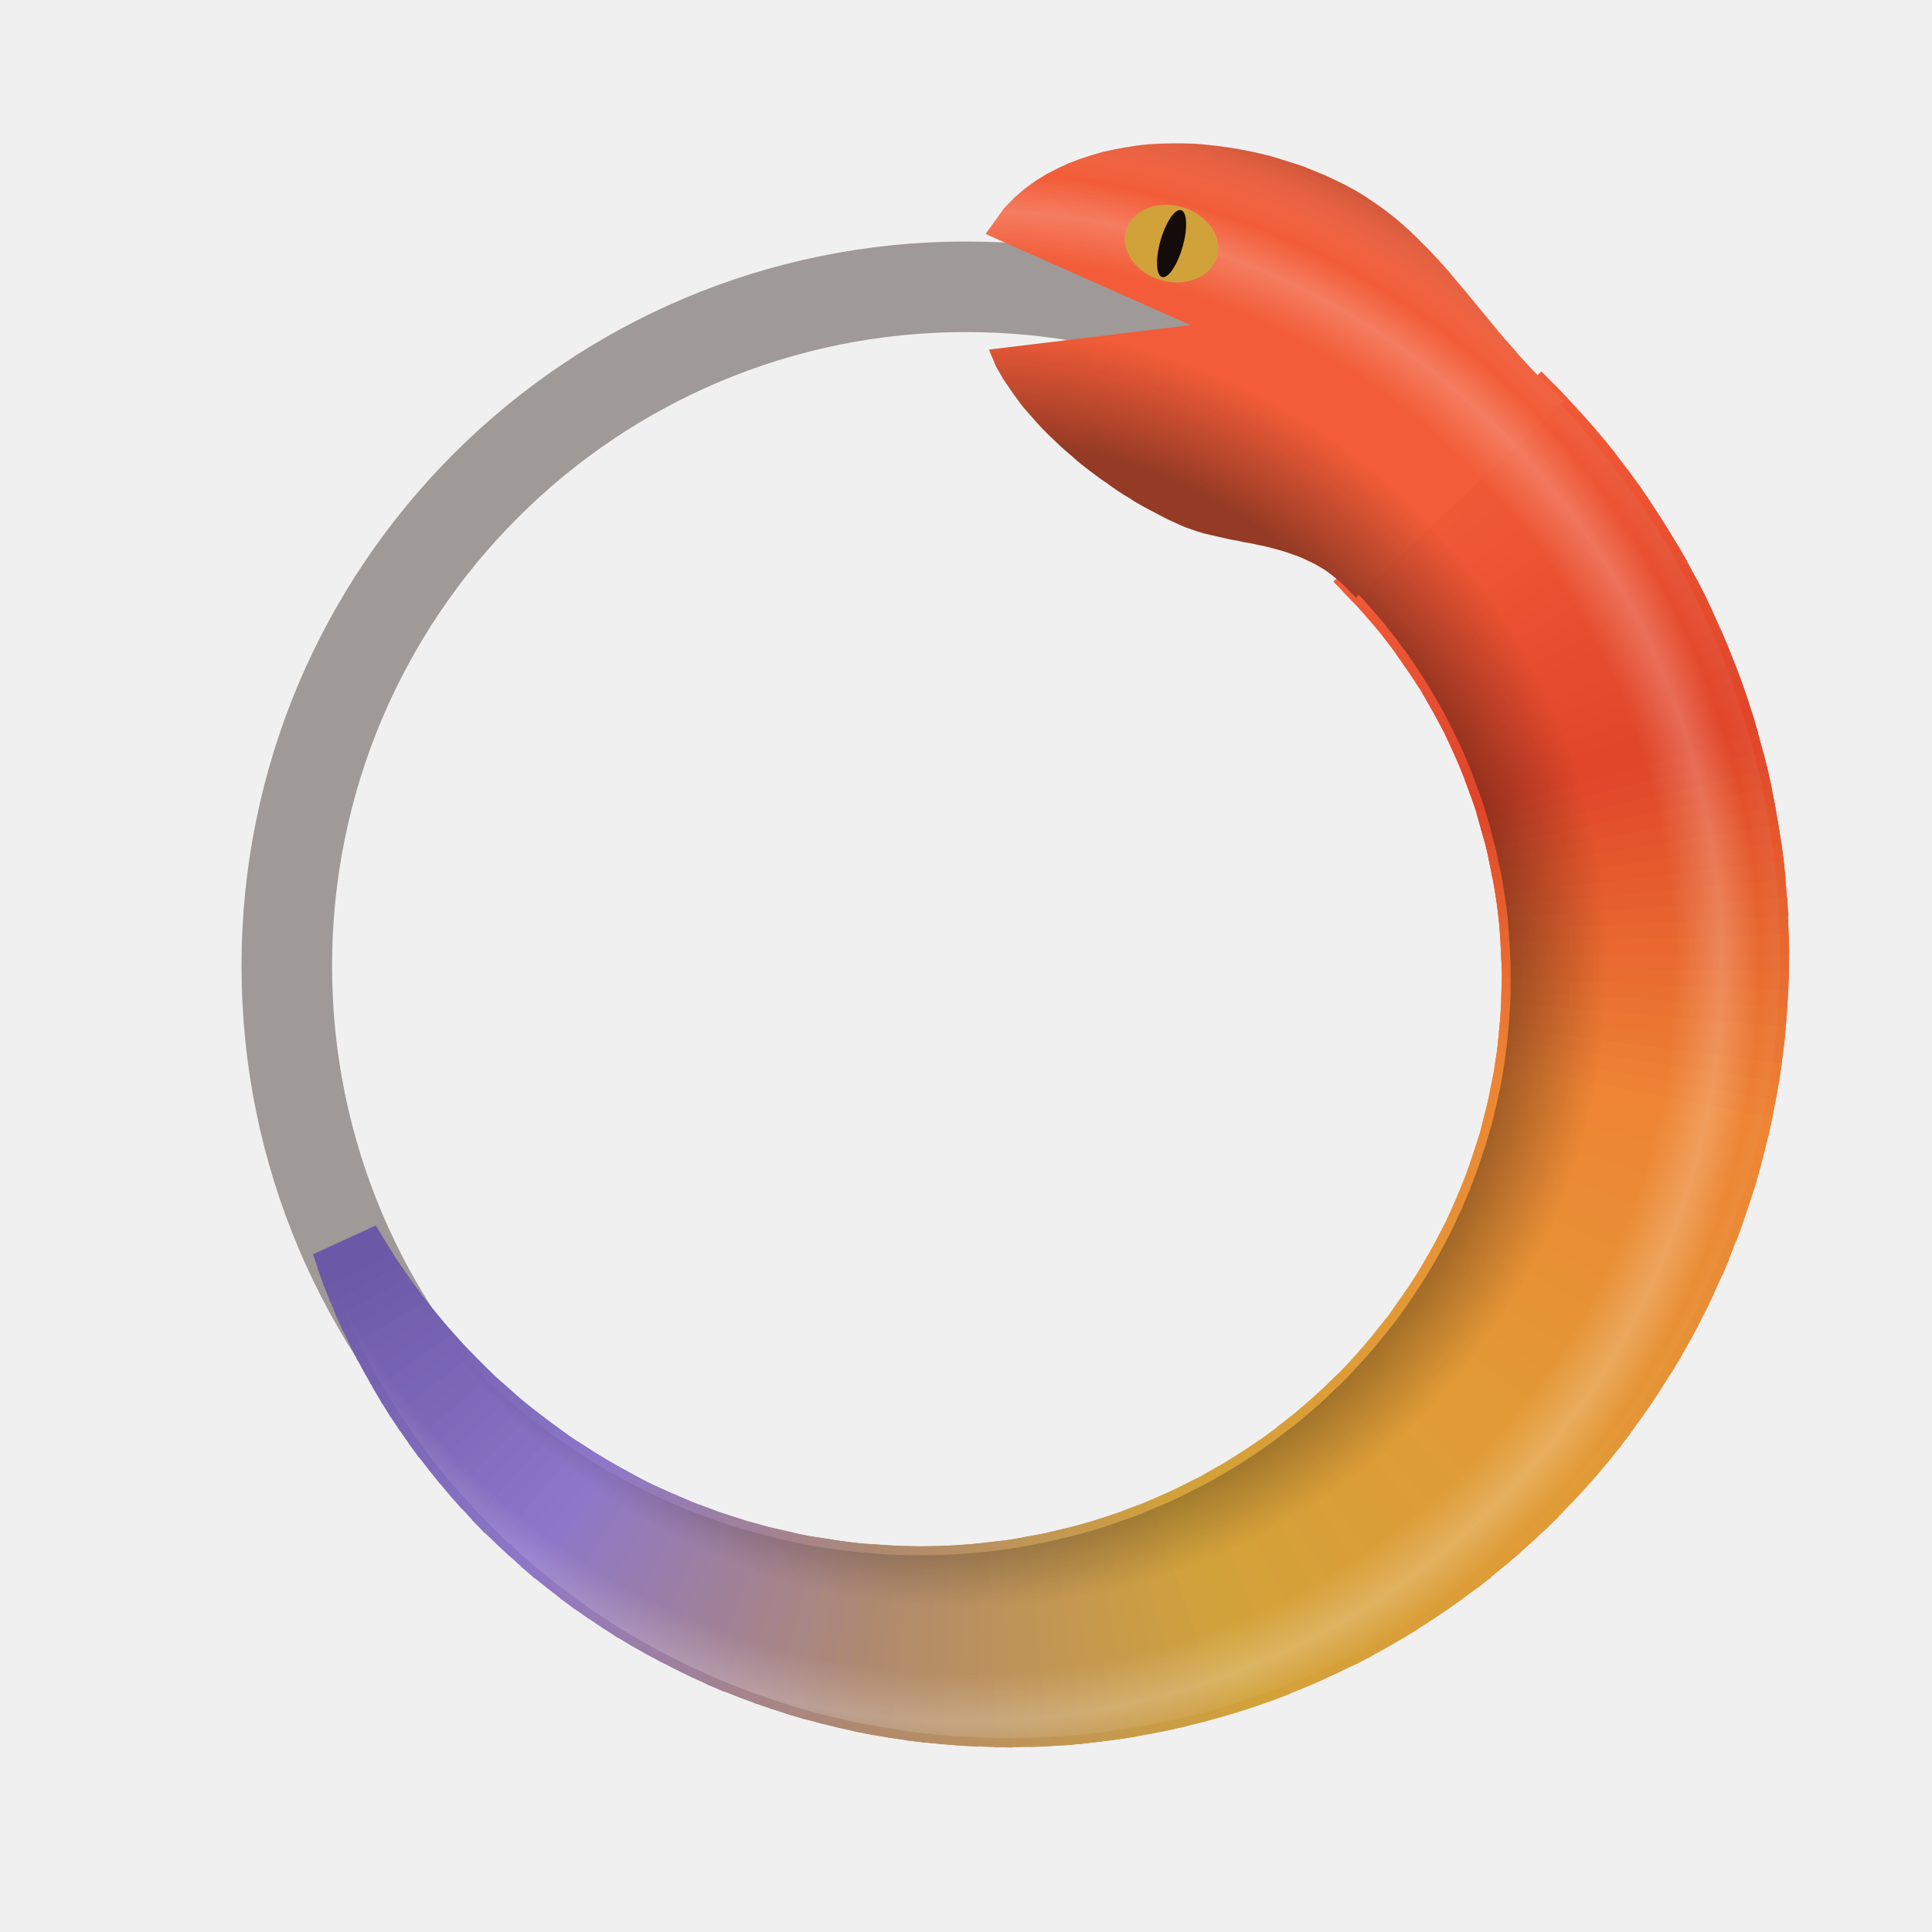
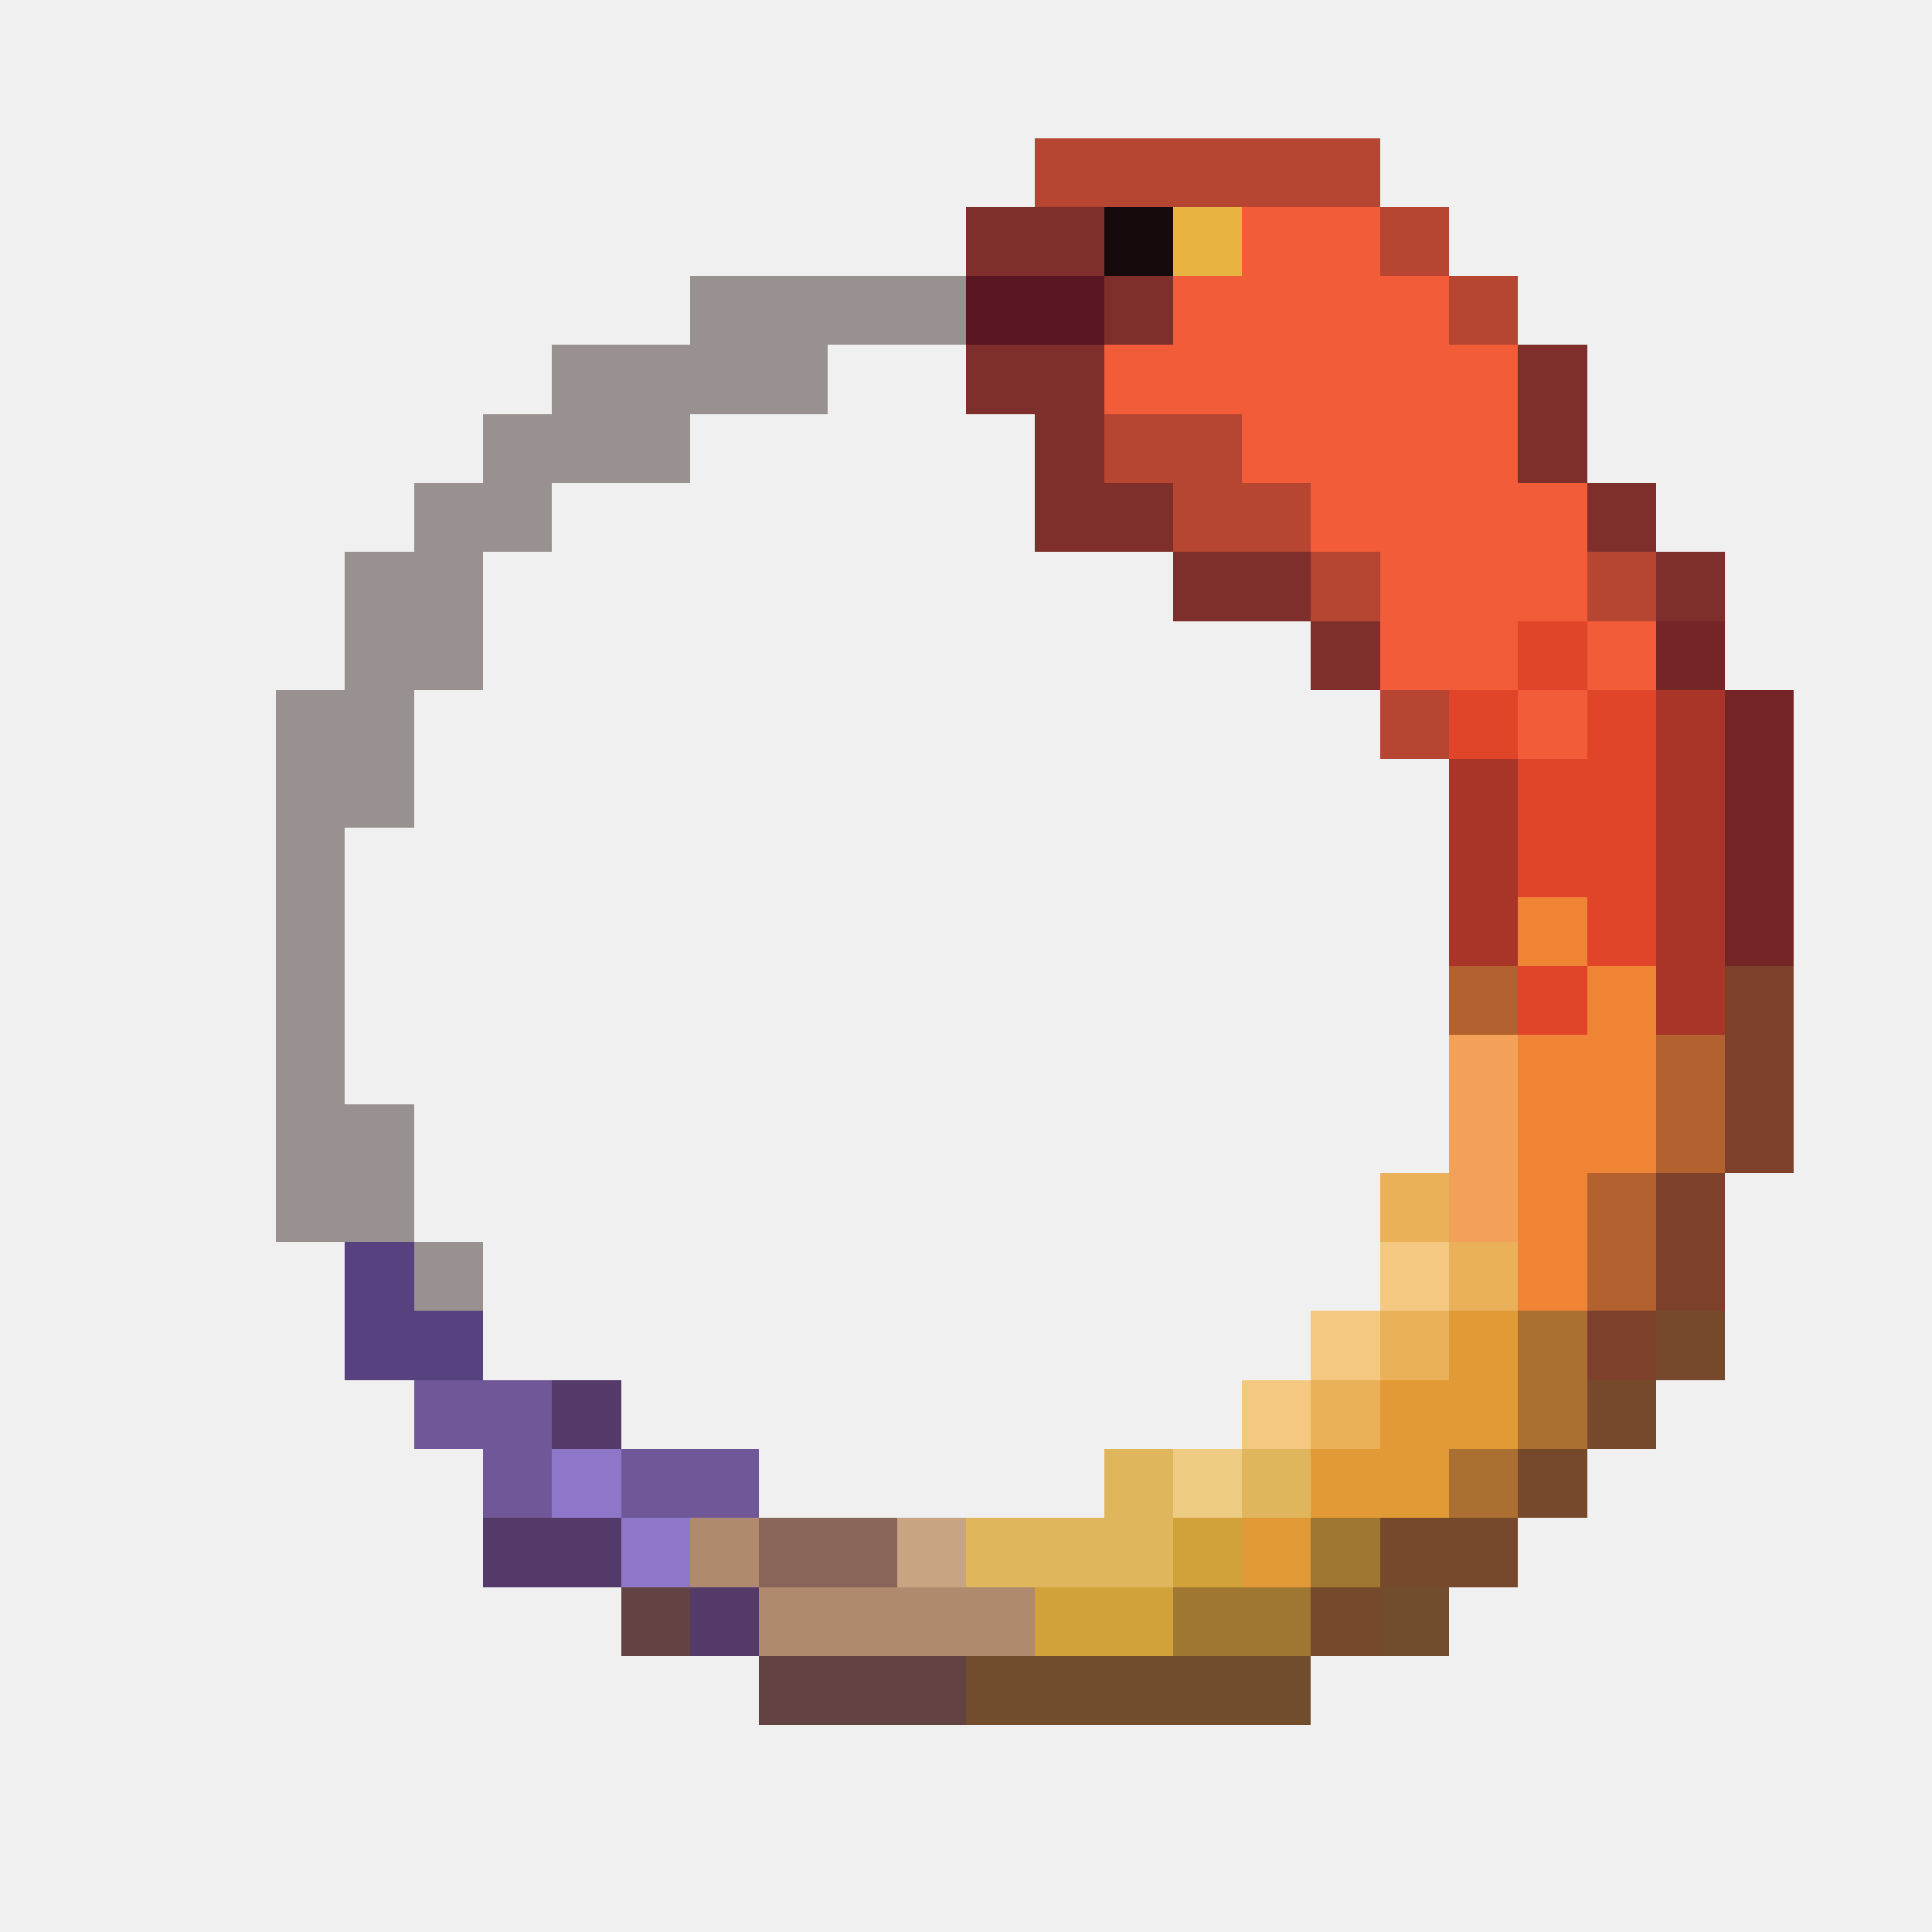
- <svg xmlns="http://www.w3.org/2000/svg" viewBox="0 0 64 64" width="64" height="64" role="img">
-   <defs>
-     <mask id="r3-mask" maskUnits="userSpaceOnUse">
-       <path d="M51.06 12.73 L51.39 13.07 L51.72 13.41 L52.04 13.76 L52.36 14.12 L52.67 14.48 L52.97 14.84 L53.27 15.21 L53.56 15.59 L53.84 15.97 L54.12 16.35 L54.39 16.74 L54.65 17.14 L54.91 17.54 L55.16 17.94 L55.4 18.35 L55.63 18.77 L55.86 19.18 L56.08 19.6 L56.29 20.03 L56.49 20.46 L56.69 20.89 L56.88 21.33 L57.06 21.76 L57.23 22.21 L57.4 22.65 L57.55 23.1 L57.7 23.55 L57.84 24 L57.97 24.46 L58.1 24.91 L58.21 25.37 L58.32 25.83 L58.42 26.3 L58.51 26.76 L58.59 27.23 L58.67 27.69 L58.74 28.16 L58.79 28.63 L58.84 29.1 L58.88 29.57 L58.92 30.05 L58.94 30.52 L58.95 30.99 L58.96 31.46 L58.96 31.94 L58.95 32.41 L58.93 32.88 L58.9 33.35 L58.87 33.82 L58.83 34.29 L58.77 34.76 L58.71 35.23 L58.64 35.69 L58.57 36.16 L58.48 36.62 L58.39 37.08 L58.29 37.54 L58.18 38 L58.06 38.46 L57.93 38.91 L57.8 39.36 L57.65 39.81 L57.5 40.25 L57.35 40.7 L57.18 41.14 L57.01 41.57 L56.82 42 L56.63 42.43 L56.44 42.86 L56.23 43.28 L56.02 43.7 L55.8 44.11 L55.58 44.52 L55.34 44.93 L55.1 45.33 L54.85 45.72 L54.6 46.11 L54.34 46.5 L54.07 46.88 L53.79 47.26 L53.51 47.63 L53.22 48 L52.93 48.36 L52.63 48.71 L52.32 49.06 L52.01 49.41 L51.69 49.74 L51.36 50.07 L51.03 50.4 L50.7 50.72 L50.35 51.03 L50.01 51.34 L49.65 51.64 L49.3 51.93 L48.93 52.22 L48.57 52.5 L48.19 52.78 L47.82 53.04 L47.44 53.3 L47.05 53.55 L46.66 53.8 L46.27 54.04 L45.87 54.27 L45.47 54.49 L45.06 54.71 L44.65 54.92 L44.24 55.12 L43.82 55.31 L43.4 55.5 L42.98 55.68 L42.56 55.85 L42.13 56.01 L41.7 56.16 L41.27 56.31 L40.83 56.45 L40.4 56.58 L39.96 56.7 L39.52 56.82 L39.08 56.93 L38.63 57.02 L38.19 57.12 L37.74 57.2 L37.3 57.27 L36.85 57.34 L36.4 57.4 L35.95 57.45 L35.5 57.49 L35.05 57.52 L34.6 57.55 L34.15 57.57 L33.7 57.57 L33.25 57.58 L32.8 57.57 L32.35 57.55 L31.91 57.53 L31.46 57.5 L31.01 57.46 L30.57 57.41 L30.13 57.36 L29.68 57.29 L29.24 57.22 L28.81 57.14 L28.37 57.06 L27.94 56.96 L27.5 56.86 L27.07 56.75 L26.65 56.63 L26.22 56.51 L25.8 56.37 L25.38 56.23 L24.97 56.09 L24.56 55.93 L24.15 55.77 L23.74 55.6 L23.34 55.42 L22.94 55.24 L22.55 55.05 L22.16 54.85 L21.77 54.65 L21.39 54.44 L21.01 54.22 L20.64 54 L20.27 53.77 L19.91 53.53 L19.55 53.29 L19.19 53.04 L18.85 52.78 L18.5 52.52 L18.16 52.25 L17.83 51.98 L17.5 51.7 L17.18 51.42 L16.86 51.13 L16.55 50.83 L16.25 50.53 L15.95 50.23 L15.65 49.92 L15.37 49.6 L15.09 49.28 L14.81 48.96 L14.54 48.63 L14.28 48.3 L14.03 47.96 L13.78 47.62 L13.54 47.27 L13.3 46.92 L13.07 46.57 L12.85 46.21 L12.64 45.85 L12.43 45.49 L12.23 45.12 L12.03 44.75 L11.84 44.38 L11.66 44.01 L11.49 43.63 L11.33 43.25 L11.17 42.87 L11.02 42.48 L10.87 42.1 L10.74 41.71 L12.33 40.98 L12.52 41.31 L12.73 41.63 L12.93 41.95 L13.15 42.26 L13.36 42.57 L13.59 42.87 L13.81 43.17 L14.04 43.47 L14.28 43.76 L14.52 44.05 L14.77 44.33 L15.02 44.61 L15.27 44.88 L15.53 45.15 L15.79 45.41 L16.05 45.67 L16.32 45.92 L16.6 46.17 L16.87 46.41 L17.15 46.65 L17.44 46.88 L17.73 47.11 L18.02 47.33 L18.31 47.54 L18.61 47.75 L18.91 47.96 L19.21 48.16 L19.52 48.35 L19.83 48.54 L20.14 48.73 L20.45 48.9 L20.77 49.08 L21.09 49.24 L21.41 49.4 L21.73 49.56 L22.05 49.71 L22.38 49.85 L22.71 49.99 L23.04 50.12 L23.37 50.24 L23.71 50.36 L24.04 50.48 L24.38 50.59 L24.72 50.69 L25.06 50.78 L25.4 50.87 L25.74 50.96 L26.08 51.04 L26.42 51.11 L26.76 51.18 L27.11 51.24 L27.45 51.29 L27.8 51.34 L28.14 51.38 L28.49 51.42 L28.83 51.45 L29.18 51.48 L29.52 51.5 L29.87 51.51 L30.21 51.52 L30.56 51.52 L30.9 51.52 L31.24 51.51 L31.59 51.49 L31.93 51.47 L32.27 51.44 L32.61 51.41 L32.95 51.37 L33.28 51.33 L33.62 51.28 L33.96 51.22 L34.29 51.16 L34.62 51.09 L34.95 51.02 L35.28 50.94 L35.61 50.86 L35.93 50.77 L36.26 50.68 L36.58 50.58 L36.9 50.47 L37.21 50.36 L37.53 50.25 L37.84 50.13 L38.15 50 L38.46 49.87 L38.76 49.74 L39.06 49.6 L39.36 49.45 L39.66 49.3 L39.95 49.15 L40.24 48.99 L40.53 48.82 L40.82 48.65 L41.1 48.48 L41.37 48.3 L41.65 48.12 L41.92 47.93 L42.19 47.74 L42.45 47.54 L42.71 47.34 L42.97 47.14 L43.22 46.93 L43.47 46.72 L43.72 46.5 L43.96 46.28 L44.19 46.05 L44.43 45.83 L44.66 45.6 L44.88 45.36 L45.1 45.12 L45.32 44.88 L45.53 44.63 L45.74 44.38 L45.94 44.13 L46.14 43.88 L46.34 43.62 L46.53 43.35 L46.71 43.09 L46.89 42.82 L47.07 42.55 L47.24 42.28 L47.41 42 L47.57 41.72 L47.73 41.44 L47.88 41.16 L48.03 40.87 L48.17 40.59 L48.3 40.3 L48.44 40 L48.56 39.71 L48.69 39.41 L48.8 39.12 L48.91 38.82 L49.02 38.52 L49.12 38.21 L49.22 37.91 L49.31 37.6 L49.4 37.3 L49.48 36.99 L49.55 36.68 L49.62 36.37 L49.69 36.06 L49.75 35.74 L49.8 35.43 L49.85 35.12 L49.89 34.8 L49.93 34.49 L49.96 34.17 L49.99 33.86 L50.01 33.54 L50.03 33.22 L50.04 32.91 L50.04 32.59 L50.04 32.27 L50.04 31.96 L50.03 31.64 L50.01 31.33 L49.99 31.01 L49.97 30.7 L49.94 30.38 L49.9 30.07 L49.86 29.76 L49.81 29.44 L49.76 29.13 L49.7 28.82 L49.63 28.52 L49.57 28.21 L49.49 27.9 L49.41 27.6 L49.33 27.29 L49.24 26.99 L49.15 26.69 L49.05 26.39 L48.94 26.1 L48.83 25.8 L48.72 25.51 L48.6 25.22 L48.48 24.93 L48.35 24.64 L48.21 24.36 L48.07 24.08 L47.93 23.8 L47.78 23.52 L47.63 23.25 L47.47 22.98 L47.31 22.71 L47.14 22.44 L46.97 22.18 L46.8 21.92 L46.62 21.66 L46.43 21.41 L46.25 21.16 L46.05 20.91 L45.86 20.66 L45.65 20.42 L45.45 20.19 L45.24 19.95 L45.03 19.72 L44.81 19.5 L44.59 19.27 Z" fill="#fff" />
-       <path d="M51.8 13.3 L51.56 13.05 L51.31 12.8 L51.06 12.55 L50.81 12.3 L50.57 12.04 L50.33 11.78 L50.1 11.51 L49.86 11.24 L49.63 10.97 L49.4 10.69 L49.17 10.41 L48.93 10.12 L48.7 9.84 L48.46 9.55 L48.22 9.27 L47.98 8.98 L47.73 8.7 L47.48 8.43 L47.22 8.16 L46.95 7.89 L46.68 7.63 L46.4 7.38 L46.11 7.14 L45.81 6.91 L45.51 6.7 L45.2 6.49 L44.88 6.3 L44.55 6.12 L44.22 5.96 L43.88 5.8 L43.53 5.66 L43.19 5.52 L42.83 5.4 L42.48 5.29 L42.12 5.18 L41.76 5.09 L41.4 5.01 L41.03 4.94 L40.66 4.88 L40.29 4.83 L39.92 4.79 L39.55 4.76 L39.17 4.75 L38.8 4.75 L38.42 4.76 L38.04 4.78 L37.67 4.82 L37.29 4.88 L36.91 4.95 L36.54 5.03 L36.16 5.14 L35.79 5.26 L35.42 5.4 L35.05 5.57 L34.68 5.76 L34.32 5.98 L33.96 6.24 L33.61 6.54 L33.26 6.9 L32.65 7.75 L39.44 10.77 L32.76 11.58 L33 12.15 L33.23 12.55 L33.46 12.89 L33.68 13.2 L33.89 13.48 L34.11 13.73 L34.32 13.97 L34.52 14.19 L34.73 14.4 L34.93 14.59 L35.13 14.78 L35.32 14.95 L35.52 15.12 L35.71 15.29 L35.9 15.44 L36.09 15.59 L36.28 15.73 L36.47 15.87 L36.66 16 L36.84 16.13 L37.03 16.26 L37.21 16.38 L37.4 16.49 L37.58 16.61 L37.77 16.72 L37.95 16.82 L38.14 16.92 L38.33 17.02 L38.52 17.12 L38.7 17.21 L38.89 17.3 L39.09 17.39 L39.28 17.47 L39.48 17.54 L39.68 17.61 L39.89 17.67 L40.1 17.72 L40.32 17.77 L40.54 17.82 L40.76 17.87 L40.99 17.91 L41.22 17.96 L41.45 18 L41.68 18.05 L41.92 18.1 L42.15 18.16 L42.38 18.22 L42.61 18.29 L42.84 18.37 L43.06 18.45 L43.28 18.55 L43.49 18.65 L43.69 18.76 L43.89 18.88 L44.08 19.02 L44.26 19.16 L44.43 19.31 L44.6 19.47 L44.76 19.64 L44.92 19.8 Z" fill="#fff" />
-     </mask>
-     <radialGradient id="r3-shade" gradientUnits="userSpaceOnUse" cx="32" cy="32" r="31.7">
-       <stop offset="0.55" stop-color="#140C0A" stop-opacity="0.42" />
-       <stop offset="0.67" stop-color="#140C0A" stop-opacity="0.0" />
-       <stop offset="0.74" stop-color="#FFFFFF" stop-opacity="0.0" />
-       <stop offset="0.79" stop-color="#FFFFFF" stop-opacity="0.2" />
-       <stop offset="0.83" stop-color="#FFFFFF" stop-opacity="0.0" />
-       <stop offset="0.93" stop-color="#140C0A" stop-opacity="0.25" />
-     </radialGradient>
-   </defs>
-   <circle cx="32" cy="32" r="22.5" fill="none" stroke="#5E534F" stroke-opacity=".55" stroke-width="3" />
-   <path d="M51.06 12.73 L51.49 13.17 L44.87 19.56 L44.59 19.27 Z" fill="#F25B38" stroke="#F25B38" stroke-width="0.6" />
-   <path d="M51.49 13.17 L51.9 13.61 L45.15 19.85 L44.87 19.56 Z" fill="#F15A37" stroke="#F15A37" stroke-width="0.6" />
-   <path d="M51.9 13.61 L52.31 14.06 L45.42 20.15 L45.15 19.85 Z" fill="#F05936" stroke="#F05936" stroke-width="0.6" />
-   <path d="M52.31 14.06 L52.71 14.52 L45.68 20.45 L45.42 20.15 Z" fill="#EF5836" stroke="#EF5836" stroke-width="0.6" />
-   <path d="M52.71 14.52 L53.1 14.99 L45.94 20.76 L45.68 20.45 Z" fill="#EE5735" stroke="#EE5735" stroke-width="0.6" />
-   <path d="M53.1 14.99 L53.47 15.47 L46.19 21.08 L45.94 20.76 Z" fill="#EE5635" stroke="#EE5635" stroke-width="0.6" />
-   <path d="M53.47 15.47 L53.84 15.96 L46.43 21.4 L46.19 21.08 Z" fill="#ED5534" stroke="#ED5534" stroke-width="0.6" />
-   <path d="M53.84 15.96 L54.19 16.45 L46.66 21.73 L46.43 21.4 Z" fill="#EC5433" stroke="#EC5433" stroke-width="0.6" />
-   <path d="M54.19 16.45 L54.53 16.96 L46.89 22.06 L46.66 21.73 Z" fill="#EB5333" stroke="#EB5333" stroke-width="0.6" />
-   <path d="M54.53 16.96 L54.86 17.47 L47.11 22.39 L46.89 22.06 Z" fill="#EA5232" stroke="#EA5232" stroke-width="0.6" />
-   <path d="M54.86 17.47 L55.18 17.99 L47.33 22.73 L47.11 22.39 Z" fill="#EA5131" stroke="#EA5131" stroke-width="0.6" />
-   <path d="M55.18 17.99 L55.49 18.51 L47.53 23.08 L47.33 22.73 Z" fill="#E95031" stroke="#E95031" stroke-width="0.6" />
-   <path d="M55.49 18.51 L55.78 19.04 L47.73 23.43 L47.53 23.08 Z" fill="#E84F30" stroke="#E84F30" stroke-width="0.6" />
-   <path d="M55.78 19.04 L56.07 19.58 L47.92 23.78 L47.73 23.43 Z" fill="#E74E30" stroke="#E74E30" stroke-width="0.6" />
-   <path d="M56.07 19.58 L56.34 20.13 L48.11 24.14 L47.92 23.78 Z" fill="#E64D2F" stroke="#E64D2F" stroke-width="0.6" />
-   <path d="M56.34 20.13 L56.59 20.68 L48.28 24.5 L48.11 24.14 Z" fill="#E54C2E" stroke="#E54C2E" stroke-width="0.6" />
-   <path d="M56.59 20.68 L56.84 21.24 L48.45 24.87 L48.28 24.5 Z" fill="#E54B2E" stroke="#E54B2E" stroke-width="0.6" />
-   <path d="M56.84 21.24 L57.07 21.8 L48.61 25.24 L48.45 24.87 Z" fill="#E44A2D" stroke="#E44A2D" stroke-width="0.6" />
-   <path d="M57.07 21.8 L57.29 22.36 L48.76 25.61 L48.61 25.24 Z" fill="#E3492C" stroke="#E3492C" stroke-width="0.6" />
-   <path d="M57.29 22.36 L57.5 22.94 L48.9 25.99 L48.76 25.61 Z" fill="#E2482C" stroke="#E2482C" stroke-width="0.6" />
-   <path d="M57.5 22.94 L57.69 23.51 L49.04 26.37 L48.9 25.99 Z" fill="#E1472B" stroke="#E1472B" stroke-width="0.6" />
-   <path d="M57.69 23.51 L57.87 24.09 L49.17 26.75 L49.04 26.37 Z" fill="#E1462A" stroke="#E1462A" stroke-width="0.6" />
-   <path d="M57.87 24.09 L58.03 24.68 L49.28 27.14 L49.17 26.75 Z" fill="#E0462A" stroke="#E0462A" stroke-width="0.6" />
-   <path d="M58.03 24.68 L58.19 25.27 L49.39 27.53 L49.28 27.14 Z" fill="#E1482B" stroke="#E1482B" stroke-width="0.6" />
-   <path d="M58.19 25.27 L58.33 25.86 L49.5 27.92 L49.39 27.53 Z" fill="#E14B2B" stroke="#E14B2B" stroke-width="0.6" />
-   <path d="M58.33 25.86 L58.45 26.45 L49.59 28.31 L49.5 27.92 Z" fill="#E24E2B" stroke="#E24E2B" stroke-width="0.6" />
-   <path d="M58.45 26.45 L58.56 27.05 L49.67 28.71 L49.59 28.31 Z" fill="#E3512C" stroke="#E3512C" stroke-width="0.6" />
-   <path d="M58.56 27.05 L58.66 27.65 L49.75 29.1 L49.67 28.71 Z" fill="#E3542C" stroke="#E3542C" stroke-width="0.6" />
-   <path d="M58.66 27.65 L58.75 28.25 L49.82 29.5 L49.75 29.1 Z" fill="#E4572D" stroke="#E4572D" stroke-width="0.6" />
-   <path d="M58.75 28.25 L58.82 28.85 L49.88 29.9 L49.82 29.5 Z" fill="#E5592D" stroke="#E5592D" stroke-width="0.6" />
-   <path d="M58.82 28.85 L58.87 29.45 L49.93 30.3 L49.88 29.9 Z" fill="#E55C2E" stroke="#E55C2E" stroke-width="0.6" />
-   <path d="M58.87 29.45 L58.92 30.06 L49.97 30.7 L49.93 30.3 Z" fill="#E65F2E" stroke="#E65F2E" stroke-width="0.6" />
-   <path d="M58.92 30.06 L58.94 30.66 L50 31.11 L49.97 30.7 Z" fill="#E6622F" stroke="#E6622F" stroke-width="0.6" />
-   <path d="M58.94 30.66 L58.96 31.27 L50.02 31.51 L50 31.11 Z" fill="#E7652F" stroke="#E7652F" stroke-width="0.6" />
-   <path d="M58.96 31.27 L58.96 31.88 L50.04 31.92 L50.02 31.51 Z" fill="#E8682F" stroke="#E8682F" stroke-width="0.6" />
-   <path d="M58.96 31.88 L58.95 32.48 L50.05 32.32 L50.04 31.92 Z" fill="#E86A30" stroke="#E86A30" stroke-width="0.6" />
-   <path d="M58.95 32.48 L58.92 33.09 L50.04 32.73 L50.05 32.32 Z" fill="#E96D30" stroke="#E96D30" stroke-width="0.6" />
-   <path d="M58.92 33.09 L58.88 33.69 L50.03 33.13 L50.04 32.73 Z" fill="#EA7031" stroke="#EA7031" stroke-width="0.6" />
-   <path d="M58.88 33.69 L58.83 34.29 L50.01 33.54 L50.03 33.13 Z" fill="#EA7331" stroke="#EA7331" stroke-width="0.6" />
-   <path d="M58.83 34.29 L58.76 34.89 L49.98 33.94 L50.01 33.54 Z" fill="#EB7632" stroke="#EB7632" stroke-width="0.6" />
-   <path d="M58.76 34.89 L58.68 35.49 L49.94 34.35 L49.98 33.94 Z" fill="#EB7832" stroke="#EB7832" stroke-width="0.6" />
-   <path d="M58.68 35.49 L58.58 36.09 L49.9 34.75 L49.94 34.35 Z" fill="#EC7B33" stroke="#EC7B33" stroke-width="0.6" />
-   <path d="M58.58 36.09 L58.47 36.68 L49.84 35.16 L49.9 34.75 Z" fill="#ED7E33" stroke="#ED7E33" stroke-width="0.6" />
-   <path d="M58.47 36.68 L58.35 37.27 L49.78 35.56 L49.84 35.16 Z" fill="#ED8134" stroke="#ED8134" stroke-width="0.6" />
-   <path d="M58.35 37.27 L58.21 37.86 L49.7 35.96 L49.78 35.56 Z" fill="#EE8434" stroke="#EE8434" stroke-width="0.6" />
-   <path d="M58.21 37.86 L58.06 38.45 L49.62 36.36 L49.7 35.96 Z" fill="#EE8534" stroke="#EE8534" stroke-width="0.6" />
-   <path d="M58.06 38.45 L57.9 39.03 L49.53 36.76 L49.62 36.36 Z" fill="#ED8634" stroke="#ED8634" stroke-width="0.6" />
-   <path d="M57.9 39.03 L57.72 39.6 L49.43 37.15 L49.53 36.76 Z" fill="#EC8734" stroke="#EC8734" stroke-width="0.6" />
-   <path d="M57.72 39.6 L57.53 40.17 L49.33 37.55 L49.43 37.15 Z" fill="#EC8834" stroke="#EC8834" stroke-width="0.6" />
-   <path d="M57.53 40.17 L57.33 40.74 L49.21 37.94 L49.33 37.55 Z" fill="#EB8934" stroke="#EB8934" stroke-width="0.6" />
-   <path d="M57.33 40.74 L57.11 41.3 L49.08 38.33 L49.21 37.94 Z" fill="#EB8A35" stroke="#EB8A35" stroke-width="0.6" />
-   <path d="M57.11 41.3 L56.89 41.86 L48.95 38.72 L49.08 38.33 Z" fill="#EA8B35" stroke="#EA8B35" stroke-width="0.6" />
-   <path d="M56.89 41.86 L56.64 42.41 L48.81 39.1 L48.95 38.72 Z" fill="#EA8C35" stroke="#EA8C35" stroke-width="0.6" />
-   <path d="M56.64 42.41 L56.39 42.96 L48.66 39.48 L48.81 39.1 Z" fill="#E98D35" stroke="#E98D35" stroke-width="0.6" />
-   <path d="M56.39 42.96 L56.13 43.49 L48.5 39.86 L48.66 39.48 Z" fill="#E98E35" stroke="#E98E35" stroke-width="0.6" />
-   <path d="M56.13 43.49 L55.85 44.03 L48.33 40.24 L48.5 39.86 Z" fill="#E88F35" stroke="#E88F35" stroke-width="0.6" />
-   <path d="M55.85 44.03 L55.56 44.55 L48.16 40.61 L48.33 40.24 Z" fill="#E89035" stroke="#E89035" stroke-width="0.6" />
-   <path d="M55.56 44.55 L55.26 45.07 L47.97 40.98 L48.16 40.61 Z" fill="#E79135" stroke="#E79135" stroke-width="0.6" />
-   <path d="M55.26 45.07 L54.94 45.58 L47.78 41.34 L47.97 40.98 Z" fill="#E69235" stroke="#E69235" stroke-width="0.6" />
-   <path d="M54.94 45.58 L54.62 46.08 L47.58 41.7 L47.78 41.34 Z" fill="#E69335" stroke="#E69335" stroke-width="0.6" />
-   <path d="M54.62 46.08 L54.28 46.58 L47.37 42.06 L47.58 41.7 Z" fill="#E59435" stroke="#E59435" stroke-width="0.6" />
-   <path d="M54.28 46.58 L53.93 47.07 L47.16 42.41 L47.37 42.06 Z" fill="#E59536" stroke="#E59536" stroke-width="0.6" />
-   <path d="M53.93 47.07 L53.58 47.55 L46.93 42.76 L47.16 42.41 Z" fill="#E49636" stroke="#E49636" stroke-width="0.6" />
-   <path d="M53.58 47.55 L53.21 48.02 L46.7 43.1 L46.93 42.76 Z" fill="#E49736" stroke="#E49736" stroke-width="0.6" />
-   <path d="M53.21 48.02 L52.83 48.48 L46.46 43.44 L46.7 43.1 Z" fill="#E39836" stroke="#E39836" stroke-width="0.6" />
-   <path d="M52.83 48.48 L52.44 48.93 L46.22 43.78 L46.46 43.44 Z" fill="#E39936" stroke="#E39936" stroke-width="0.6" />
-   <path d="M52.44 48.93 L52.04 49.37 L45.96 44.1 L46.22 43.78 Z" fill="#E29A36" stroke="#E29A36" stroke-width="0.6" />
-   <path d="M52.04 49.37 L51.63 49.8 L45.7 44.43 L45.96 44.1 Z" fill="#E29A36" stroke="#E29A36" stroke-width="0.6" />
-   <path d="M51.63 49.8 L51.21 50.23 L45.43 44.75 L45.7 44.43 Z" fill="#E19B36" stroke="#E19B36" stroke-width="0.6" />
-   <path d="M51.21 50.23 L50.78 50.64 L45.16 45.06 L45.43 44.75 Z" fill="#E09B36" stroke="#E09B36" stroke-width="0.6" />
-   <path d="M50.78 50.64 L50.34 51.04 L44.88 45.37 L45.16 45.06 Z" fill="#DF9B37" stroke="#DF9B37" stroke-width="0.6" />
-   <path d="M50.34 51.04 L49.9 51.43 L44.59 45.67 L44.88 45.37 Z" fill="#DF9C37" stroke="#DF9C37" stroke-width="0.6" />
-   <path d="M49.9 51.43 L49.44 51.81 L44.29 45.96 L44.59 45.67 Z" fill="#DE9C37" stroke="#DE9C37" stroke-width="0.6" />
-   <path d="M49.44 51.81 L48.98 52.19 L43.99 46.25 L44.29 45.96 Z" fill="#DD9C37" stroke="#DD9C37" stroke-width="0.6" />
-   <path d="M48.98 52.19 L48.51 52.54 L43.68 46.53 L43.99 46.25 Z" fill="#DD9D37" stroke="#DD9D37" stroke-width="0.6" />
-   <path d="M48.51 52.54 L48.03 52.89 L43.36 46.81 L43.68 46.53 Z" fill="#DC9D38" stroke="#DC9D38" stroke-width="0.6" />
-   <path d="M48.03 52.89 L47.54 53.23 L43.04 47.08 L43.36 46.81 Z" fill="#DB9D38" stroke="#DB9D38" stroke-width="0.6" />
-   <path d="M47.54 53.23 L47.05 53.55 L42.71 47.34 L43.04 47.08 Z" fill="#DA9E38" stroke="#DA9E38" stroke-width="0.6" />
-   <path d="M47.05 53.55 L46.55 53.87 L42.38 47.6 L42.71 47.34 Z" fill="#DA9E38" stroke="#DA9E38" stroke-width="0.6" />
-   <path d="M46.55 53.87 L46.04 54.17 L42.04 47.85 L42.38 47.6 Z" fill="#D99F38" stroke="#D99F38" stroke-width="0.6" />
-   <path d="M46.04 54.17 L45.53 54.46 L41.69 48.09 L42.04 47.85 Z" fill="#D89F38" stroke="#D89F38" stroke-width="0.6" />
-   <path d="M45.53 54.46 L45.01 54.74 L41.34 48.32 L41.69 48.09 Z" fill="#D79F39" stroke="#D79F39" stroke-width="0.6" />
-   <path d="M45.01 54.74 L44.48 55 L40.98 48.55 L41.34 48.32 Z" fill="#D7A039" stroke="#D7A039" stroke-width="0.6" />
-   <path d="M44.48 55 L43.95 55.25 L40.62 48.77 L40.98 48.55 Z" fill="#D6A039" stroke="#D6A039" stroke-width="0.6" />
-   <path d="M43.95 55.25 L43.42 55.49 L40.25 48.98 L40.62 48.77 Z" fill="#D5A039" stroke="#D5A039" stroke-width="0.6" />
-   <path d="M43.42 55.49 L42.87 55.72 L39.88 49.19 L40.25 48.98 Z" fill="#D5A139" stroke="#D5A139" stroke-width="0.6" />
-   <path d="M42.87 55.72 L42.33 55.94 L39.5 49.38 L39.88 49.19 Z" fill="#D4A13A" stroke="#D4A13A" stroke-width="0.6" />
-   <path d="M42.33 55.94 L41.78 56.14 L39.12 49.57 L39.5 49.38 Z" fill="#D3A13A" stroke="#D3A13A" stroke-width="0.6" />
-   <path d="M41.78 56.14 L41.22 56.33 L38.73 49.75 L39.12 49.57 Z" fill="#D2A23A" stroke="#D2A23A" stroke-width="0.6" />
-   <path d="M41.22 56.33 L40.67 56.5 L38.34 49.92 L38.73 49.75 Z" fill="#D1A23B" stroke="#D1A23B" stroke-width="0.6" />
-   <path d="M40.67 56.5 L40.11 56.66 L37.94 50.09 L38.34 49.92 Z" fill="#D0A13D" stroke="#D0A13D" stroke-width="0.6" />
-   <path d="M40.11 56.66 L39.54 56.81 L37.54 50.24 L37.94 50.09 Z" fill="#CE9F40" stroke="#CE9F40" stroke-width="0.6" />
-   <path d="M39.54 56.81 L38.97 56.95 L37.14 50.39 L37.54 50.24 Z" fill="#CD9E42" stroke="#CD9E42" stroke-width="0.6" />
-   <path d="M38.97 56.95 L38.41 57.07 L36.73 50.53 L37.14 50.39 Z" fill="#CB9D44" stroke="#CB9D44" stroke-width="0.6" />
-   <path d="M38.41 57.07 L37.83 57.18 L36.32 50.66 L36.73 50.53 Z" fill="#CA9C46" stroke="#CA9C46" stroke-width="0.6" />
-   <path d="M37.83 57.18 L37.26 57.28 L35.91 50.78 L36.32 50.66 Z" fill="#C89B49" stroke="#C89B49" stroke-width="0.6" />
-   <path d="M37.26 57.28 L36.69 57.36 L35.49 50.89 L35.91 50.78 Z" fill="#C79A4B" stroke="#C79A4B" stroke-width="0.6" />
-   <path d="M36.69 57.36 L36.11 57.43 L35.07 50.99 L35.49 50.89 Z" fill="#C5994E" stroke="#C5994E" stroke-width="0.6" />
-   <path d="M36.11 57.43 L35.53 57.49 L34.65 51.09 L35.07 50.99 Z" fill="#C49850" stroke="#C49850" stroke-width="0.6" />
-   <path d="M35.53 57.49 L34.96 57.53 L34.22 51.17 L34.65 51.09 Z" fill="#C29752" stroke="#C29752" stroke-width="0.6" />
-   <path d="M34.96 57.53 L34.38 57.56 L33.79 51.25 L34.22 51.17 Z" fill="#C19654" stroke="#C19654" stroke-width="0.6" />
-   <path d="M34.38 57.56 L33.8 57.57 L33.36 51.32 L33.79 51.25 Z" fill="#BF9557" stroke="#BF9557" stroke-width="0.6" />
-   <path d="M33.8 57.57 L33.23 57.58 L32.93 51.37 L33.36 51.32 Z" fill="#BE9459" stroke="#BE9459" stroke-width="0.6" />
-   <path d="M33.23 57.58 L32.65 57.56 L32.5 51.42 L32.93 51.37 Z" fill="#BC935C" stroke="#BC935C" stroke-width="0.6" />
-   <path d="M32.65 57.56 L32.08 57.54 L32.06 51.46 L32.5 51.42 Z" fill="#BB915E" stroke="#BB915E" stroke-width="0.6" />
-   <path d="M32.08 57.54 L31.5 57.5 L31.62 51.49 L32.06 51.46 Z" fill="#B99060" stroke="#B99060" stroke-width="0.6" />
-   <path d="M31.5 57.5 L30.93 57.45 L31.18 51.51 L31.62 51.49 Z" fill="#B88F63" stroke="#B88F63" stroke-width="0.6" />
-   <path d="M30.93 57.45 L30.36 57.39 L30.74 51.52 L31.18 51.51 Z" fill="#B68E65" stroke="#B68E65" stroke-width="0.6" />
-   <path d="M30.36 57.39 L29.8 57.31 L30.3 51.52 L30.74 51.52 Z" fill="#B48D67" stroke="#B48D67" stroke-width="0.6" />
-   <path d="M29.8 57.31 L29.23 57.22 L29.86 51.51 L30.3 51.52 Z" fill="#B38C6A" stroke="#B38C6A" stroke-width="0.6" />
-   <path d="M29.23 57.22 L28.67 57.12 L29.42 51.49 L29.86 51.51 Z" fill="#B18B6C" stroke="#B18B6C" stroke-width="0.6" />
-   <path d="M28.67 57.12 L28.11 57 L28.97 51.46 L29.42 51.49 Z" fill="#B08A6E" stroke="#B08A6E" stroke-width="0.6" />
-   <path d="M28.11 57 L27.56 56.87 L28.53 51.43 L28.97 51.46 Z" fill="#AE8972" stroke="#AE8972" stroke-width="0.6" />
-   <path d="M27.56 56.87 L27.01 56.73 L28.09 51.38 L28.53 51.43 Z" fill="#AD8876" stroke="#AD8876" stroke-width="0.6" />
-   <path d="M27.01 56.73 L26.46 56.58 L27.65 51.32 L28.09 51.38 Z" fill="#AB877B" stroke="#AB877B" stroke-width="0.6" />
-   <path d="M26.46 56.58 L25.92 56.41 L27.21 51.25 L27.65 51.32 Z" fill="#AA877F" stroke="#AA877F" stroke-width="0.6" />
-   <path d="M25.92 56.41 L25.38 56.23 L26.76 51.18 L27.21 51.25 Z" fill="#A88683" stroke="#A88683" stroke-width="0.6" />
-   <path d="M25.38 56.23 L24.85 56.04 L26.32 51.09 L26.76 51.18 Z" fill="#A78587" stroke="#A78587" stroke-width="0.6" />
-   <path d="M24.85 56.04 L24.33 55.84 L25.89 50.99 L26.32 51.09 Z" fill="#A5848B" stroke="#A5848B" stroke-width="0.6" />
-   <path d="M24.33 55.84 L23.8 55.63 L25.45 50.89 L25.89 50.99 Z" fill="#A4838F" stroke="#A4838F" stroke-width="0.6" />
-   <path d="M23.8 55.63 L23.29 55.4 L25.01 50.77 L25.45 50.89 Z" fill="#A28293" stroke="#A28293" stroke-width="0.6" />
-   <path d="M23.29 55.4 L22.78 55.16 L24.58 50.65 L25.01 50.77 Z" fill="#A18197" stroke="#A18197" stroke-width="0.6" />
-   <path d="M22.78 55.16 L22.28 54.91 L24.15 50.51 L24.58 50.65 Z" fill="#9F819B" stroke="#9F819B" stroke-width="0.6" />
-   <path d="M22.28 54.91 L21.78 54.65 L23.72 50.37 L24.15 50.51 Z" fill="#9E809F" stroke="#9E809F" stroke-width="0.6" />
-   <path d="M21.78 54.65 L21.29 54.38 L23.29 50.21 L23.72 50.37 Z" fill="#9C7FA3" stroke="#9C7FA3" stroke-width="0.6" />
-   <path d="M21.29 54.38 L20.81 54.1 L22.86 50.05 L23.29 50.21 Z" fill="#9B7EA7" stroke="#9B7EA7" stroke-width="0.6" />
-   <path d="M20.81 54.1 L20.34 53.81 L22.44 49.87 L22.86 50.05 Z" fill="#997DAC" stroke="#997DAC" stroke-width="0.6" />
-   <path d="M20.34 53.81 L19.87 53.5 L22.02 49.69 L22.44 49.87 Z" fill="#977CB0" stroke="#977CB0" stroke-width="0.6" />
-   <path d="M19.87 53.5 L19.41 53.19 L21.6 49.5 L22.02 49.69 Z" fill="#967BB4" stroke="#967BB4" stroke-width="0.6" />
-   <path d="M19.41 53.19 L18.96 52.87 L21.19 49.3 L21.6 49.5 Z" fill="#947BB8" stroke="#947BB8" stroke-width="0.6" />
-   <path d="M18.96 52.87 L18.52 52.53 L20.78 49.08 L21.19 49.3 Z" fill="#937ABC" stroke="#937ABC" stroke-width="0.6" />
-   <path d="M18.52 52.53 L18.09 52.19 L20.38 48.86 L20.78 49.08 Z" fill="#9179C0" stroke="#9179C0" stroke-width="0.6" />
-   <path d="M18.09 52.19 L17.66 51.84 L19.98 48.63 L20.38 48.86 Z" fill="#9078C4" stroke="#9078C4" stroke-width="0.6" />
-   <path d="M17.66 51.84 L17.25 51.47 L19.58 48.39 L19.98 48.63 Z" fill="#8E77C8" stroke="#8E77C8" stroke-width="0.6" />
-   <path d="M17.25 51.47 L16.84 51.1 L19.19 48.14 L19.58 48.39 Z" fill="#8D76C8" stroke="#8D76C8" stroke-width="0.6" />
-   <path d="M16.84 51.1 L16.44 50.72 L18.8 47.89 L19.19 48.14 Z" fill="#8B75C6" stroke="#8B75C6" stroke-width="0.6" />
-   <path d="M16.44 50.72 L16.05 50.34 L18.42 47.62 L18.8 47.89 Z" fill="#8A73C5" stroke="#8A73C5" stroke-width="0.6" />
-   <path d="M16.05 50.34 L15.68 49.94 L18.04 47.34 L18.42 47.62 Z" fill="#8872C3" stroke="#8872C3" stroke-width="0.6" />
-   <path d="M15.68 49.94 L15.31 49.54 L17.67 47.06 L18.04 47.34 Z" fill="#8670C1" stroke="#8670C1" stroke-width="0.6" />
-   <path d="M15.31 49.54 L14.95 49.12 L17.3 46.77 L17.67 47.06 Z" fill="#856FC0" stroke="#856FC0" stroke-width="0.6" />
-   <path d="M14.95 49.12 L14.61 48.71 L16.94 46.47 L17.3 46.77 Z" fill="#836EBE" stroke="#836EBE" stroke-width="0.6" />
-   <path d="M14.61 48.71 L14.27 48.28 L16.58 46.15 L16.94 46.47 Z" fill="#816CBD" stroke="#816CBD" stroke-width="0.6" />
-   <path d="M14.27 48.28 L13.94 47.85 L16.23 45.84 L16.58 46.15 Z" fill="#806BBB" stroke="#806BBB" stroke-width="0.6" />
-   <path d="M13.94 47.85 L13.63 47.41 L15.89 45.51 L16.23 45.84 Z" fill="#7E69BA" stroke="#7E69BA" stroke-width="0.6" />
-   <path d="M13.63 47.41 L13.32 46.96 L15.55 45.17 L15.89 45.51 Z" fill="#7D68B8" stroke="#7D68B8" stroke-width="0.6" />
-   <path d="M13.32 46.96 L13.03 46.51 L15.22 44.83 L15.55 45.17 Z" fill="#7B67B6" stroke="#7B67B6" stroke-width="0.6" />
-   <path d="M13.03 46.51 L12.75 46.05 L14.9 44.48 L15.22 44.83 Z" fill="#7965B5" stroke="#7965B5" stroke-width="0.6" />
-   <path d="M12.75 46.05 L12.48 45.58 L14.58 44.12 L14.9 44.48 Z" fill="#7864B3" stroke="#7864B3" stroke-width="0.6" />
-   <path d="M12.48 45.58 L12.22 45.11 L14.27 43.75 L14.58 44.12 Z" fill="#7662B2" stroke="#7662B2" stroke-width="0.6" />
-   <path d="M12.22 45.11 L11.97 44.64 L13.97 43.38 L14.27 43.75 Z" fill="#7561B0" stroke="#7561B0" stroke-width="0.6" />
-   <path d="M11.97 44.64 L11.74 44.16 L13.68 43 L13.97 43.38 Z" fill="#7360AF" stroke="#7360AF" stroke-width="0.6" />
-   <path d="M11.74 44.16 L11.51 43.68 L13.39 42.61 L13.68 43 Z" fill="#715EAD" stroke="#715EAD" stroke-width="0.6" />
-   <path d="M11.51 43.68 L11.3 43.19 L13.11 42.21 L13.39 42.61 Z" fill="#705DAB" stroke="#705DAB" stroke-width="0.6" />
-   <path d="M11.3 43.19 L11.1 42.7 L12.84 41.81 L13.11 42.21 Z" fill="#6E5BAA" stroke="#6E5BAA" stroke-width="0.6" />
-   <path d="M11.1 42.7 L10.91 42.2 L12.58 41.4 L12.84 41.81 Z" fill="#6C5AA8" stroke="#6C5AA8" stroke-width="0.6" />
-   <path d="M10.91 42.2 L10.74 41.71 L12.33 40.98 L12.58 41.4 Z" fill="#6B59A7" stroke="#6B59A7" stroke-width="0.6" />
-   <path d="M51.8 13.3 L51.56 13.05 L51.31 12.8 L51.06 12.55 L50.81 12.3 L50.57 12.04 L50.33 11.78 L50.1 11.51 L49.86 11.24 L49.63 10.97 L49.4 10.69 L49.17 10.41 L48.93 10.12 L48.7 9.84 L48.46 9.55 L48.22 9.27 L47.98 8.98 L47.73 8.7 L47.48 8.43 L47.22 8.16 L46.95 7.89 L46.68 7.63 L46.4 7.38 L46.11 7.14 L45.81 6.91 L45.51 6.7 L45.2 6.49 L44.88 6.3 L44.55 6.12 L44.22 5.96 L43.88 5.8 L43.53 5.66 L43.19 5.52 L42.83 5.4 L42.48 5.29 L42.12 5.18 L41.76 5.09 L41.4 5.01 L41.03 4.94 L40.66 4.88 L40.29 4.83 L39.92 4.79 L39.55 4.76 L39.17 4.75 L38.8 4.75 L38.42 4.76 L38.04 4.78 L37.67 4.82 L37.29 4.88 L36.91 4.95 L36.54 5.03 L36.16 5.14 L35.79 5.26 L35.42 5.4 L35.05 5.57 L34.68 5.76 L34.32 5.98 L33.96 6.24 L33.61 6.54 L33.26 6.9 L32.65 7.75 L39.44 10.77 L32.76 11.58 L33 12.15 L33.23 12.55 L33.46 12.89 L33.68 13.2 L33.89 13.48 L34.11 13.73 L34.32 13.97 L34.52 14.19 L34.73 14.4 L34.93 14.59 L35.13 14.78 L35.32 14.95 L35.52 15.12 L35.71 15.29 L35.9 15.44 L36.09 15.59 L36.28 15.73 L36.47 15.87 L36.66 16 L36.84 16.13 L37.03 16.26 L37.21 16.38 L37.4 16.49 L37.58 16.61 L37.77 16.72 L37.95 16.82 L38.14 16.92 L38.33 17.02 L38.52 17.12 L38.7 17.21 L38.89 17.3 L39.09 17.39 L39.28 17.47 L39.48 17.54 L39.68 17.61 L39.89 17.67 L40.1 17.72 L40.32 17.77 L40.54 17.82 L40.76 17.87 L40.99 17.91 L41.22 17.96 L41.45 18 L41.68 18.05 L41.92 18.1 L42.15 18.16 L42.38 18.22 L42.61 18.29 L42.84 18.37 L43.06 18.45 L43.28 18.55 L43.49 18.65 L43.69 18.76 L43.89 18.88 L44.08 19.02 L44.26 19.16 L44.43 19.31 L44.6 19.47 L44.76 19.64 L44.92 19.8 Z" fill="#F25C38" />
-   <circle cx="32" cy="32" r="31.7" fill="url(#r3-shade)" mask="url(#r3-mask)" />
-   <ellipse cx="38.81" cy="8.07" rx="1.57" ry="1.26" fill="#D2A23A" transform="rotate(15.89 38.81 8.07)" />
-   <ellipse cx="38.81" cy="8.07" rx="0.38" ry="1.15" fill="#140C0A" transform="rotate(15.89 38.81 8.07)" />
+ <svg xmlns="http://www.w3.org/2000/svg" viewBox="0 0 56 56" width="56" height="56" role="img" shape-rendering="crispEdges">
+   <rect x="30" y="4" width="10" height="2" fill="#B64532" />
+   <rect x="28" y="6" width="4" height="2" fill="#7E2F2C" />
+   <rect x="32" y="6" width="2" height="2" fill="#160A0C" />
+   <rect x="34" y="6" width="2" height="2" fill="#E8B341" />
+   <rect x="36" y="6" width="4" height="2" fill="#F25C38" />
+   <rect x="40" y="6" width="2" height="2" fill="#B64532" />
+   <rect x="20" y="8" width="8" height="2" fill="#5E534F" fill-opacity=".6" />
+   <rect x="28" y="8" width="4" height="2" fill="#5A1622" />
+   <rect x="32" y="8" width="2" height="2" fill="#7E2F2C" />
+   <rect x="34" y="8" width="8" height="2" fill="#F25C38" />
+   <rect x="42" y="8" width="2" height="2" fill="#B64532" />
+   <rect x="16" y="10" width="8" height="2" fill="#5E534F" fill-opacity=".6" />
+   <rect x="28" y="10" width="4" height="2" fill="#7E2F2C" />
+   <rect x="32" y="10" width="12" height="2" fill="#F25C38" />
+   <rect x="44" y="10" width="2" height="2" fill="#7E2F2C" />
+   <rect x="14" y="12" width="6" height="2" fill="#5E534F" fill-opacity=".6" />
+   <rect x="30" y="12" width="2" height="2" fill="#7E2F2C" />
+   <rect x="32" y="12" width="4" height="2" fill="#B64532" />
+   <rect x="36" y="12" width="8" height="2" fill="#F25C38" />
+   <rect x="44" y="12" width="2" height="2" fill="#7E2F2C" />
+   <rect x="12" y="14" width="4" height="2" fill="#5E534F" fill-opacity=".6" />
+   <rect x="30" y="14" width="4" height="2" fill="#7E2F2C" />
+   <rect x="34" y="14" width="4" height="2" fill="#B64532" />
+   <rect x="38" y="14" width="8" height="2" fill="#F25C38" />
+   <rect x="46" y="14" width="2" height="2" fill="#7E2F2C" />
+   <rect x="10" y="16" width="4" height="2" fill="#5E534F" fill-opacity=".6" />
+   <rect x="34" y="16" width="4" height="2" fill="#7E2F2C" />
+   <rect x="38" y="16" width="2" height="2" fill="#B64532" />
+   <rect x="40" y="16" width="6" height="2" fill="#F25C38" />
+   <rect x="46" y="16" width="2" height="2" fill="#B64532" />
+   <rect x="48" y="16" width="2" height="2" fill="#7E2F2C" />
+   <rect x="10" y="18" width="4" height="2" fill="#5E534F" fill-opacity=".6" />
+   <rect x="38" y="18" width="2" height="2" fill="#7E2F2C" />
+   <rect x="40" y="18" width="4" height="2" fill="#F25C38" />
+   <rect x="44" y="18" width="2" height="2" fill="#E0452A" />
+   <rect x="46" y="18" width="2" height="2" fill="#F25C38" />
+   <rect x="48" y="18" width="2" height="2" fill="#762527" />
+   <rect x="8" y="20" width="4" height="2" fill="#5E534F" fill-opacity=".6" />
+   <rect x="40" y="20" width="2" height="2" fill="#B64532" />
+   <rect x="42" y="20" width="2" height="2" fill="#E0452A" />
+   <rect x="44" y="20" width="2" height="2" fill="#F25C38" />
+   <rect x="46" y="20" width="2" height="2" fill="#E0452A" />
+   <rect x="48" y="20" width="2" height="2" fill="#A93428" />
+   <rect x="50" y="20" width="2" height="2" fill="#762527" />
+   <rect x="8" y="22" width="4" height="2" fill="#5E534F" fill-opacity=".6" />
+   <rect x="42" y="22" width="2" height="2" fill="#A93428" />
+   <rect x="44" y="22" width="4" height="2" fill="#E0452A" />
+   <rect x="48" y="22" width="2" height="2" fill="#A93428" />
+   <rect x="50" y="22" width="2" height="2" fill="#762527" />
+   <rect x="8" y="24" width="2" height="2" fill="#5E534F" fill-opacity=".6" />
+   <rect x="42" y="24" width="2" height="2" fill="#A93428" />
+   <rect x="44" y="24" width="4" height="2" fill="#E0452A" />
+   <rect x="48" y="24" width="2" height="2" fill="#A93428" />
+   <rect x="50" y="24" width="2" height="2" fill="#762527" />
+   <rect x="8" y="26" width="2" height="2" fill="#5E534F" fill-opacity=".6" />
+   <rect x="42" y="26" width="2" height="2" fill="#A93428" />
+   <rect x="44" y="26" width="2" height="2" fill="#EE8434" />
+   <rect x="46" y="26" width="2" height="2" fill="#E0452A" />
+   <rect x="48" y="26" width="2" height="2" fill="#A93428" />
+   <rect x="50" y="26" width="2" height="2" fill="#762527" />
+   <rect x="8" y="28" width="2" height="2" fill="#5E534F" fill-opacity=".6" />
+   <rect x="42" y="28" width="2" height="2" fill="#B3612F" />
+   <rect x="44" y="28" width="2" height="2" fill="#E0452A" />
+   <rect x="46" y="28" width="2" height="2" fill="#EE8434" />
+   <rect x="48" y="28" width="2" height="2" fill="#A93428" />
+   <rect x="50" y="28" width="2" height="2" fill="#7C402B" />
+   <rect x="8" y="30" width="2" height="2" fill="#5E534F" fill-opacity=".6" />
+   <rect x="42" y="30" width="2" height="2" fill="#F3A159" />
+   <rect x="44" y="30" width="4" height="2" fill="#EE8434" />
+   <rect x="48" y="30" width="2" height="2" fill="#B3612F" />
+   <rect x="50" y="30" width="2" height="2" fill="#7C402B" />
+   <rect x="8" y="32" width="4" height="2" fill="#5E534F" fill-opacity=".6" />
+   <rect x="42" y="32" width="2" height="2" fill="#F3A159" />
+   <rect x="44" y="32" width="4" height="2" fill="#EE8434" />
+   <rect x="48" y="32" width="2" height="2" fill="#B3612F" />
+   <rect x="50" y="32" width="2" height="2" fill="#7C402B" />
+   <rect x="8" y="34" width="4" height="2" fill="#5E534F" fill-opacity=".6" />
+   <rect x="40" y="34" width="2" height="2" fill="#EBB05A" />
+   <rect x="42" y="34" width="2" height="2" fill="#F3A159" />
+   <rect x="44" y="34" width="2" height="2" fill="#EE8434" />
+   <rect x="46" y="34" width="2" height="2" fill="#B3612F" />
+   <rect x="48" y="34" width="2" height="2" fill="#7C402B" />
+   <rect x="10" y="36" width="2" height="2" fill="#57427F" />
+   <rect x="12" y="36" width="2" height="2" fill="#5E534F" fill-opacity=".6" />
+   <rect x="40" y="36" width="2" height="2" fill="#F4C880" />
+   <rect x="42" y="36" width="2" height="2" fill="#EBB05A" />
+   <rect x="44" y="36" width="2" height="2" fill="#EE8434" />
+   <rect x="46" y="36" width="2" height="2" fill="#B3612F" />
+   <rect x="48" y="36" width="2" height="2" fill="#7C402B" />
+   <rect x="10" y="38" width="4" height="2" fill="#57427F" />
+   <rect x="38" y="38" width="2" height="2" fill="#F4C880" />
+   <rect x="40" y="38" width="2" height="2" fill="#EBB05A" />
+   <rect x="42" y="38" width="2" height="2" fill="#E29A36" />
+   <rect x="44" y="38" width="2" height="2" fill="#AB7031" />
+   <rect x="46" y="38" width="2" height="2" fill="#7C402B" />
+   <rect x="48" y="38" width="2" height="2" fill="#77492C" />
+   <rect x="12" y="40" width="4" height="2" fill="#705898" />
+   <rect x="16" y="40" width="2" height="2" fill="#543A69" />
+   <rect x="36" y="40" width="2" height="2" fill="#F4C880" />
+   <rect x="38" y="40" width="2" height="2" fill="#EBB05A" />
+   <rect x="40" y="40" width="4" height="2" fill="#E29A36" />
+   <rect x="44" y="40" width="2" height="2" fill="#AB7031" />
+   <rect x="46" y="40" width="2" height="2" fill="#77492C" />
+   <rect x="14" y="42" width="2" height="2" fill="#705898" />
+   <rect x="16" y="42" width="2" height="2" fill="#8E77C9" />
+   <rect x="18" y="42" width="4" height="2" fill="#705898" />
+   <rect x="32" y="42" width="2" height="2" fill="#E0B65D" />
+   <rect x="34" y="42" width="2" height="2" fill="#EECB82" />
+   <rect x="36" y="42" width="2" height="2" fill="#E0B65D" />
+   <rect x="38" y="42" width="4" height="2" fill="#E29A36" />
+   <rect x="42" y="42" width="2" height="2" fill="#AB7031" />
+   <rect x="44" y="42" width="2" height="2" fill="#77492C" />
+   <rect x="14" y="44" width="4" height="2" fill="#543A69" />
+   <rect x="18" y="44" width="2" height="2" fill="#8E77C9" />
+   <rect x="20" y="44" width="2" height="2" fill="#B08A6E" />
+   <rect x="22" y="44" width="4" height="2" fill="#886558" />
+   <rect x="26" y="44" width="2" height="2" fill="#C8A581" />
+   <rect x="28" y="44" width="6" height="2" fill="#E0B65D" />
+   <rect x="34" y="44" width="2" height="2" fill="#D2A23A" />
+   <rect x="36" y="44" width="2" height="2" fill="#E29A36" />
+   <rect x="38" y="44" width="2" height="2" fill="#A07633" />
+   <rect x="40" y="44" width="4" height="2" fill="#77492C" />
+   <rect x="18" y="46" width="2" height="2" fill="#624243" />
+   <rect x="20" y="46" width="2" height="2" fill="#543A69" />
+   <rect x="22" y="46" width="8" height="2" fill="#B08A6E" />
+   <rect x="30" y="46" width="4" height="2" fill="#D2A23A" />
+   <rect x="34" y="46" width="4" height="2" fill="#A07633" />
+   <rect x="38" y="46" width="2" height="2" fill="#77492C" />
+   <rect x="40" y="46" width="2" height="2" fill="#714C2D" />
+   <rect x="22" y="48" width="6" height="2" fill="#624243" />
+   <rect x="28" y="48" width="10" height="2" fill="#714C2D" />
</svg>
